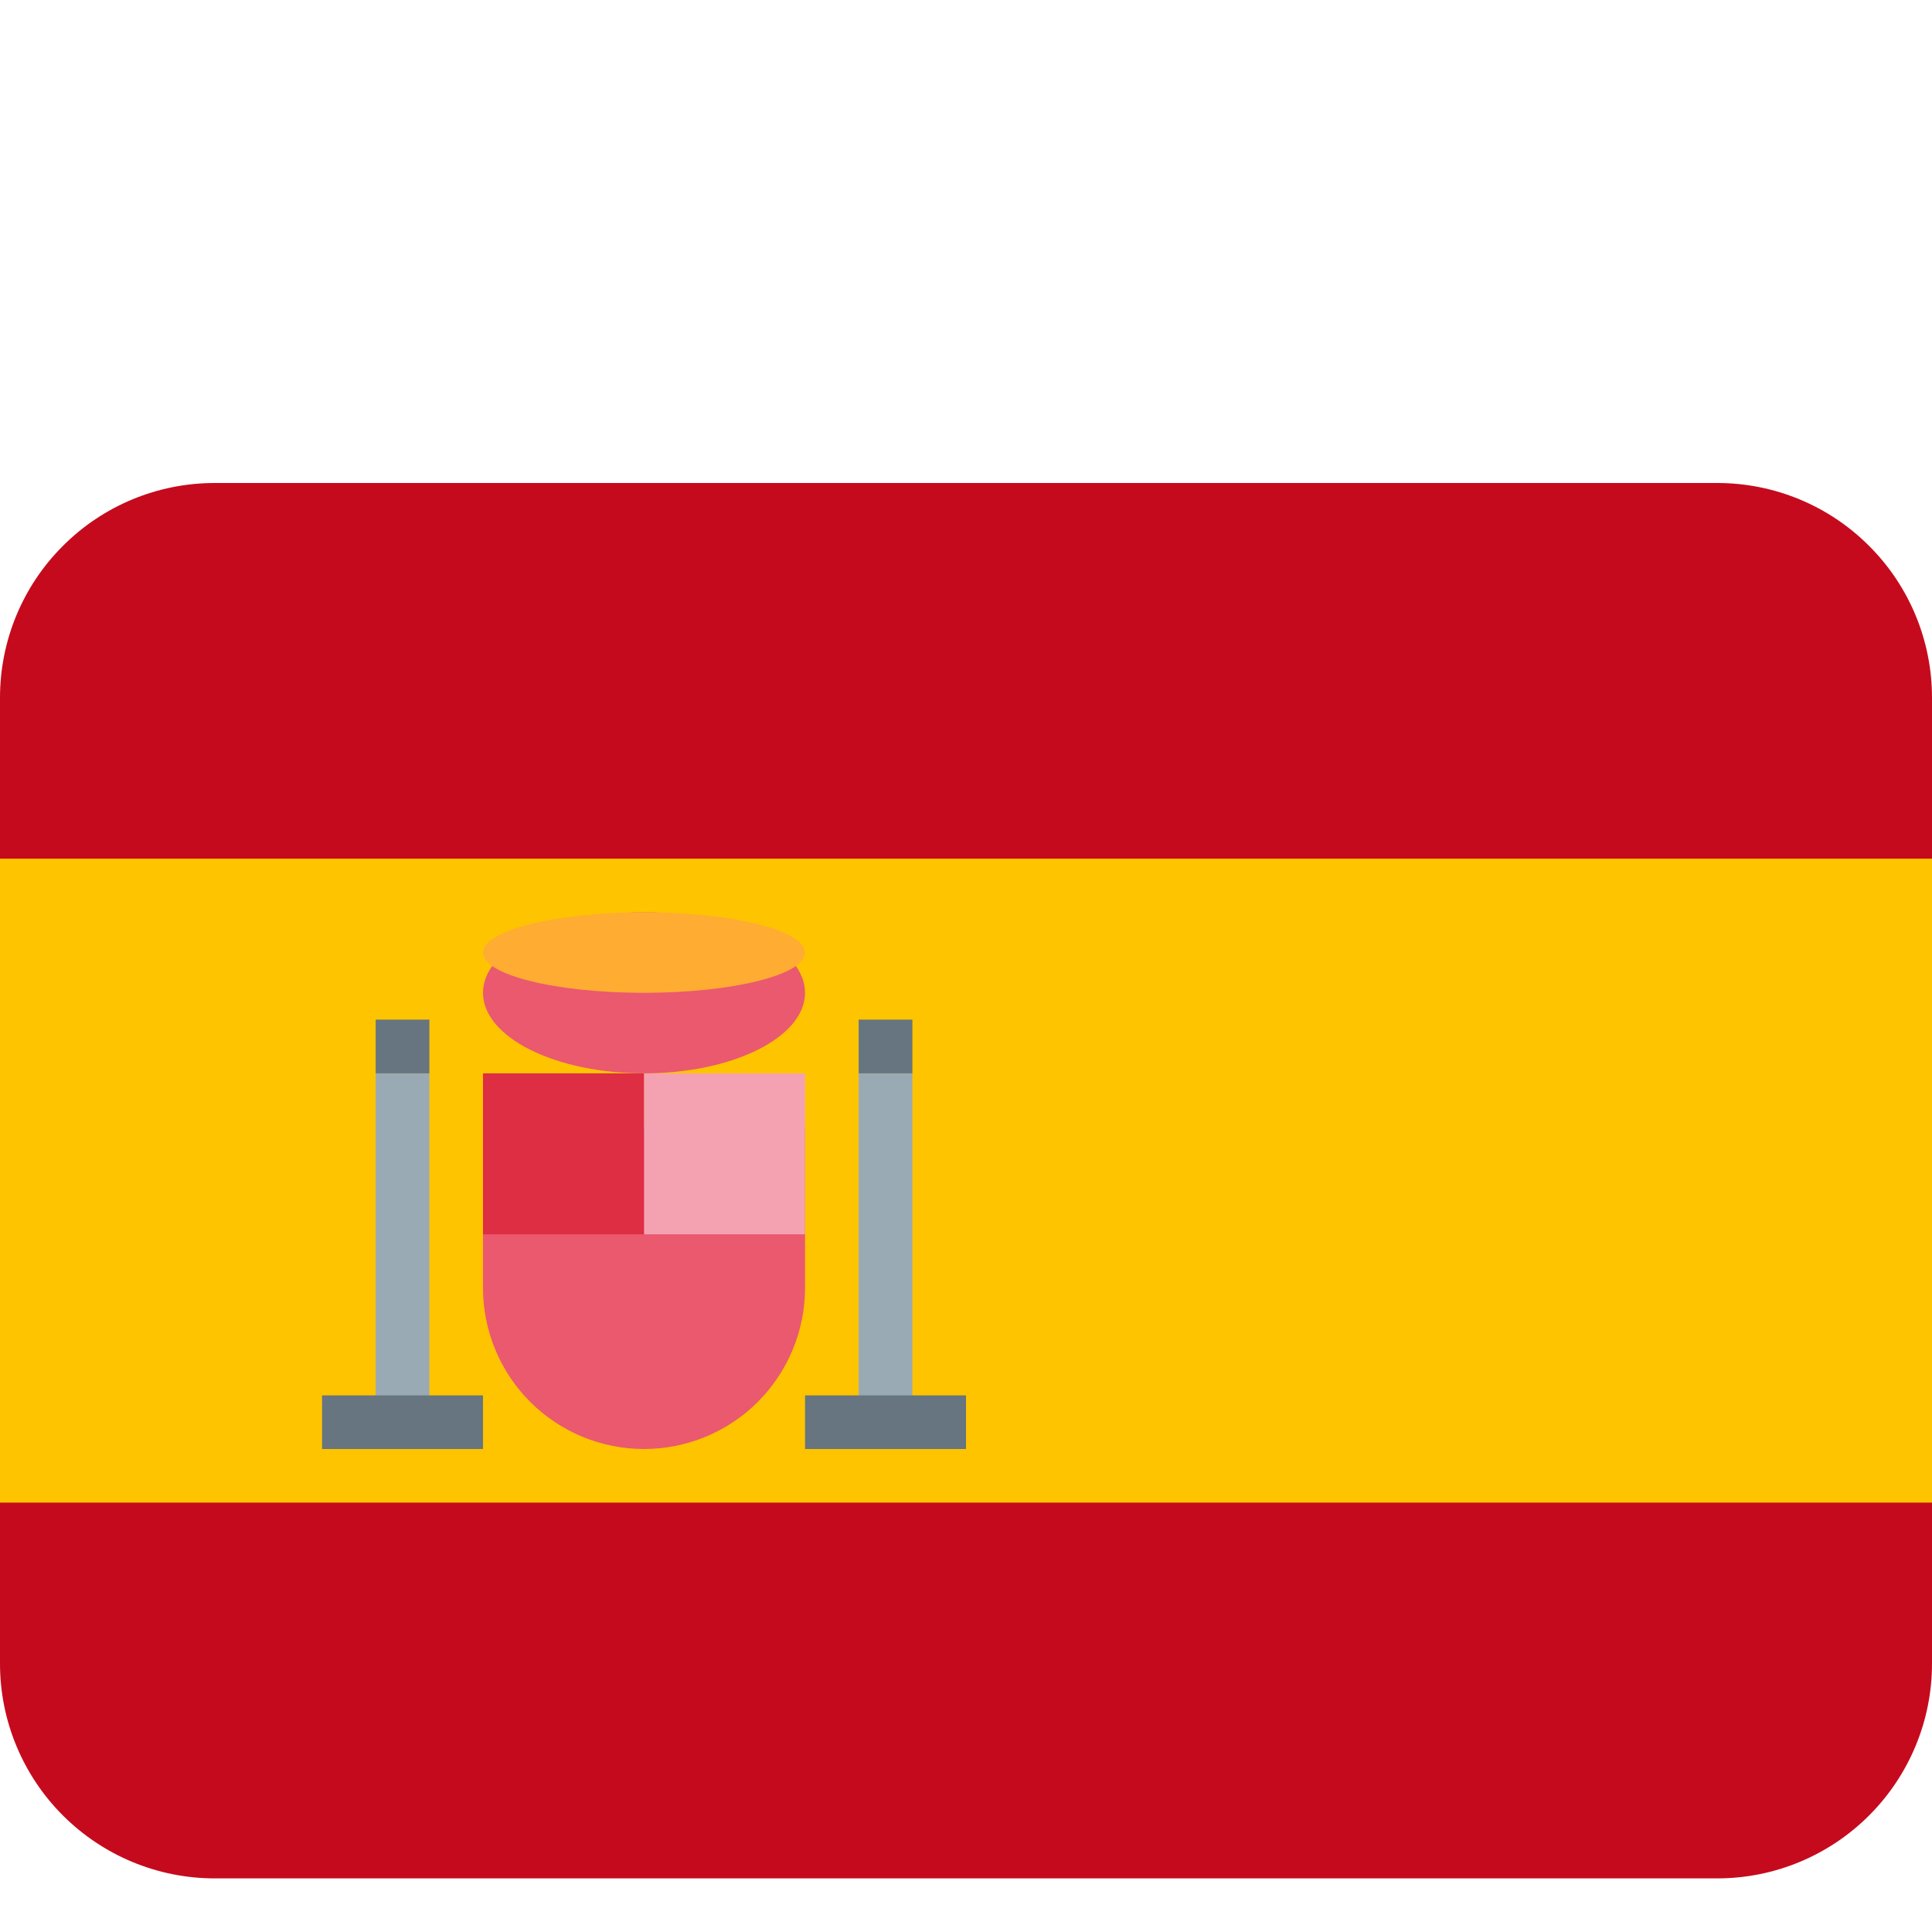
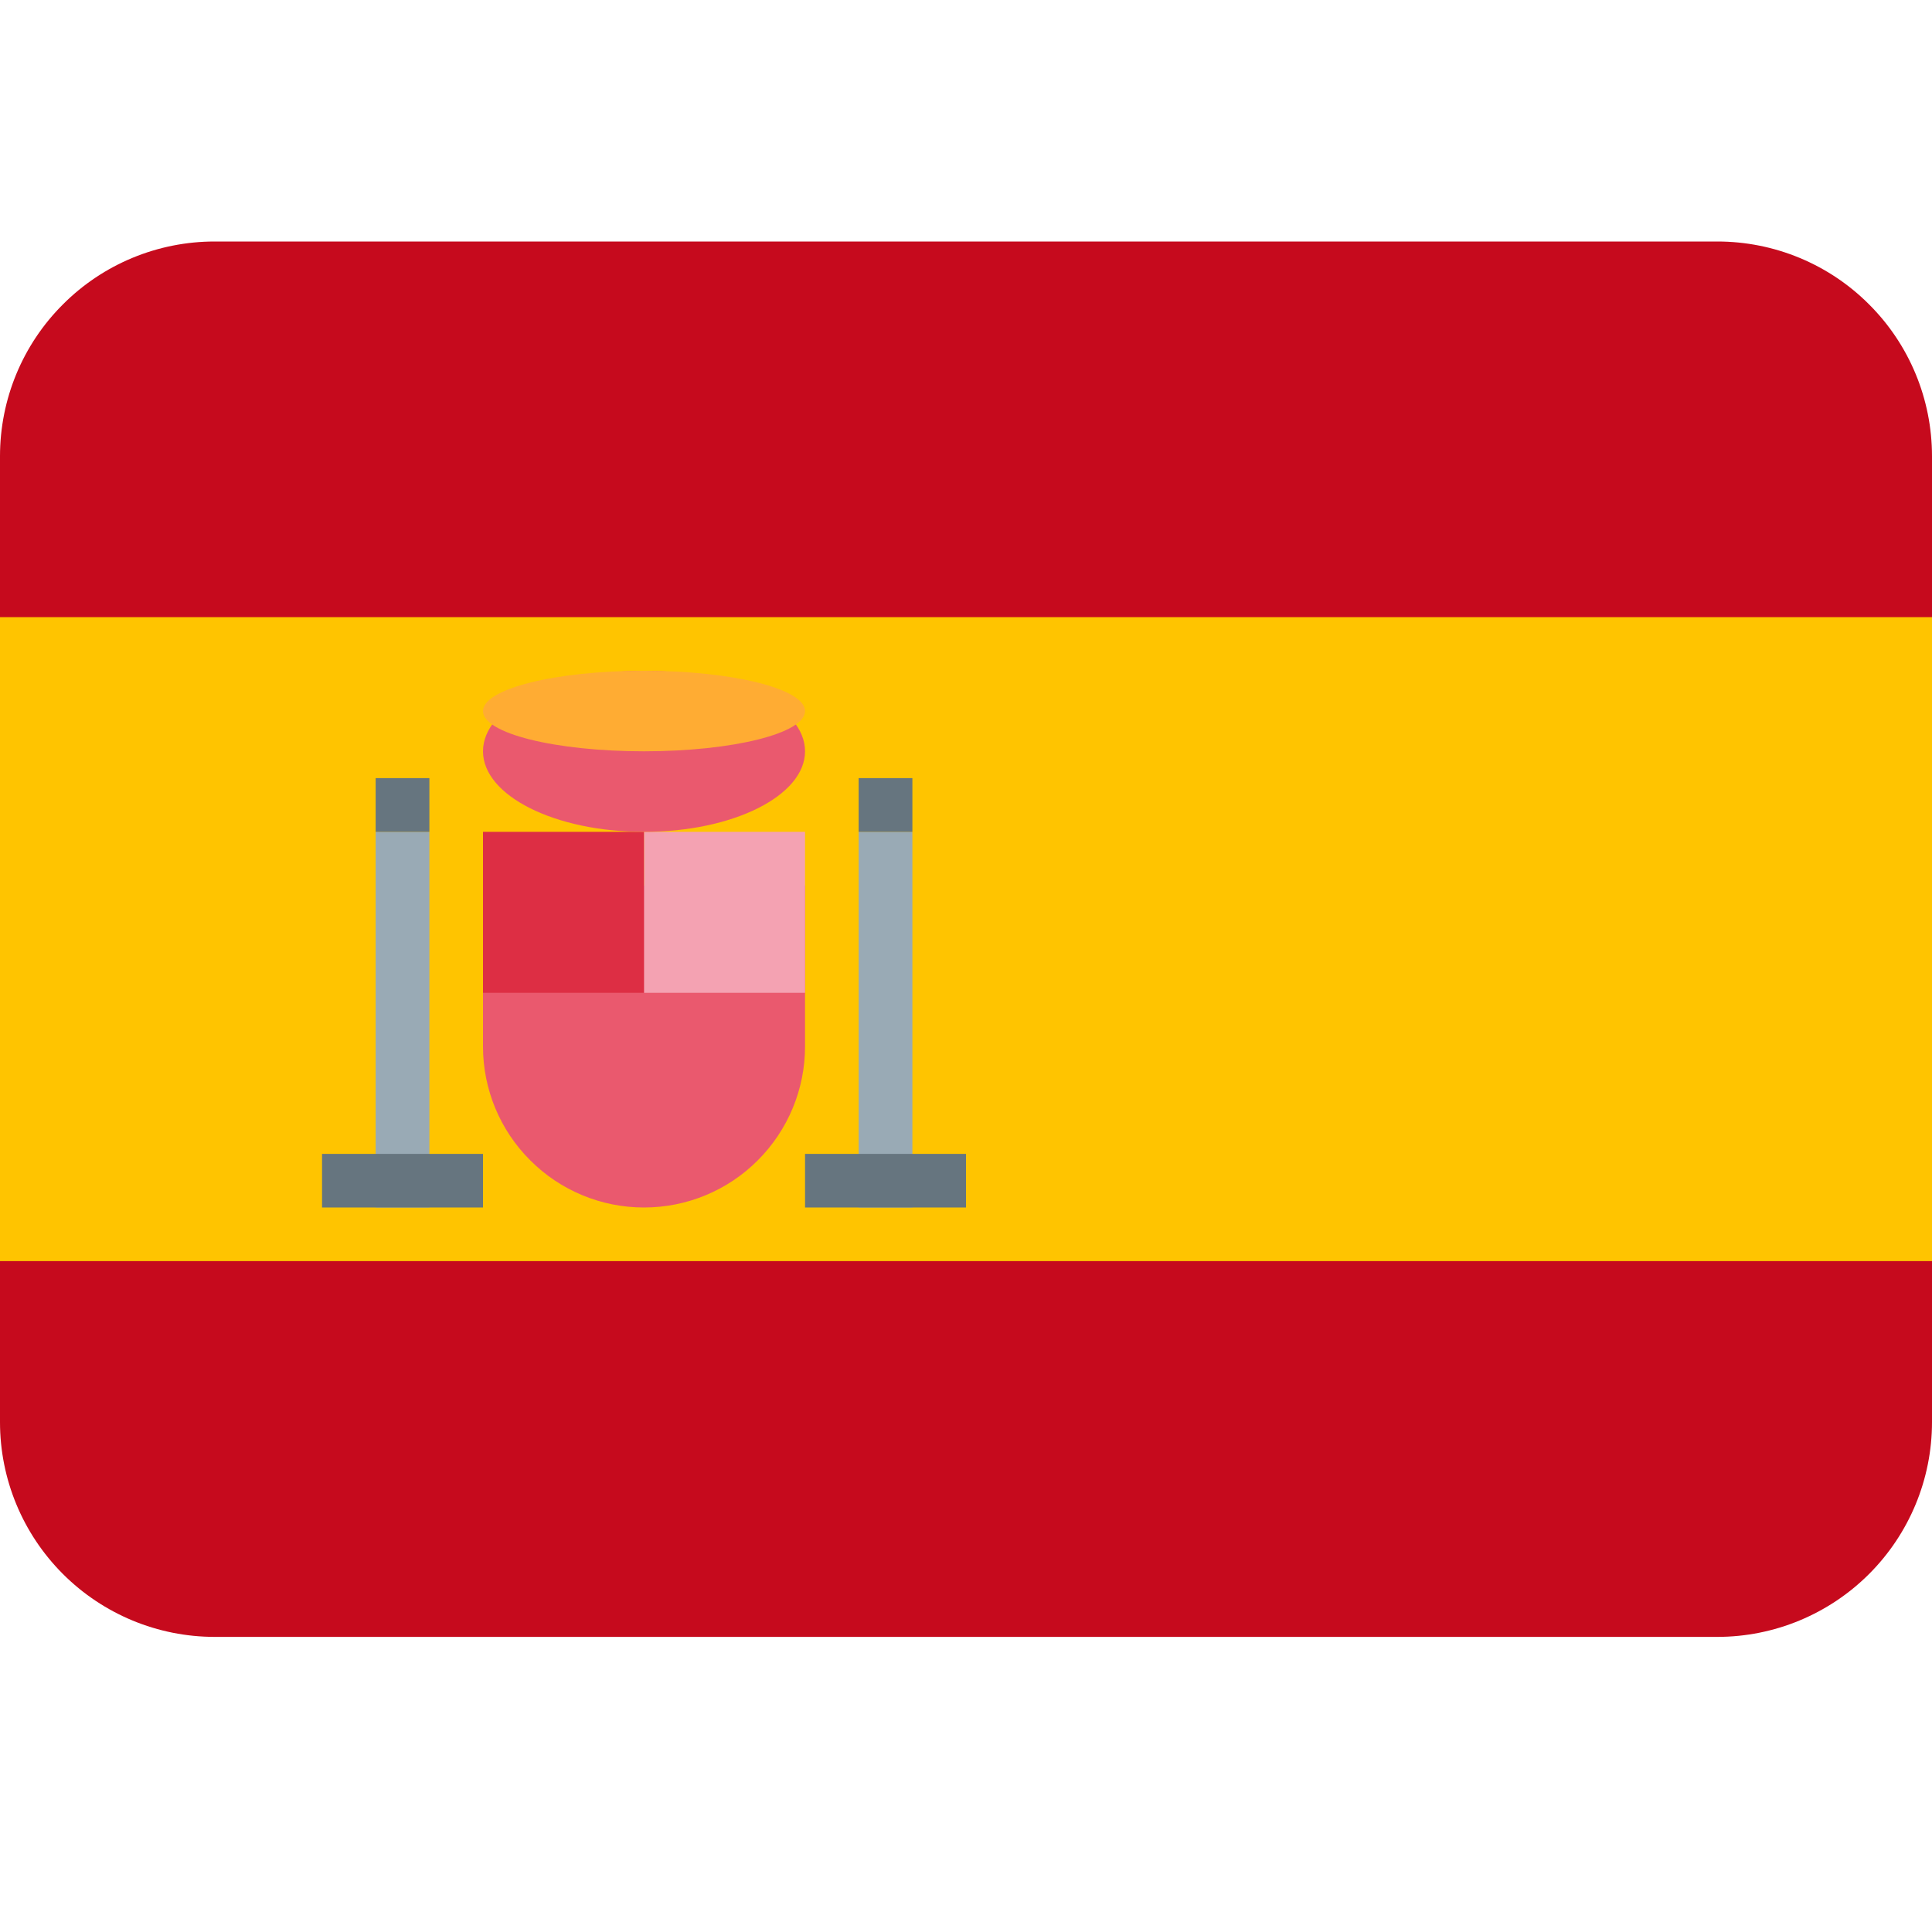
- <svg xmlns="http://www.w3.org/2000/svg" width="1em" height="1em" viewBox="0 0 16 16" fill="none">
-   <path d="M16 13.778C16 14.249 15.813 14.701 15.479 15.035C15.146 15.368 14.694 15.556 14.222 15.556H1.778C1.306 15.556 0.854 15.368 0.521 15.035C0.187 14.701 0 14.249 0 13.778V5.778C0 5.306 0.187 4.854 0.521 4.521C0.854 4.187 1.306 4 1.778 4H14.222C14.694 4 15.146 4.187 15.479 4.521C15.813 4.854 16 5.306 16 5.778V13.778Z" fill="#C60A1D" />
-   <path d="M0 7.111H16V12.444H0V7.111Z" fill="#FFC400" />
-   <path d="M4 9.333V10.667C4 11.02 4.14 11.359 4.391 11.61C4.641 11.86 4.98 12 5.333 12C5.687 12 6.026 11.86 6.276 11.61C6.526 11.359 6.667 11.02 6.667 10.667V9.333H4Z" fill="#EA596E" />
-   <path d="M5.333 8.889H6.667V10.222H5.333V8.889Z" fill="#F4A2B2" />
-   <path d="M4 8.889H5.333V10.222H4V8.889Z" fill="#DD2E44" />
-   <path d="M5.333 8.889C6.07 8.889 6.667 8.59 6.667 8.222C6.667 7.854 6.07 7.555 5.333 7.555C4.597 7.555 4 7.854 4 8.222C4 8.59 4.597 8.889 5.333 8.889Z" fill="#EA596E" />
-   <path d="M5.333 8.222C6.07 8.222 6.667 8.073 6.667 7.889C6.667 7.705 6.07 7.555 5.333 7.555C4.597 7.555 4 7.705 4 7.889C4 8.073 4.597 8.222 5.333 8.222Z" fill="#FFAC33" />
-   <path d="M3.111 8.889H3.556V12H3.111V8.889ZM7.111 8.889H7.556V12H7.111V8.889Z" fill="#99AAB5" />
-   <path d="M2.667 11.556H4V12H2.667V11.556ZM6.667 11.556H8V12H6.667V11.556ZM3.111 8.444H3.556V8.889H3.111V8.444ZM7.111 8.444H7.556V8.889H7.111V8.444Z" fill="#66757F" />
+ <svg xmlns="http://www.w3.org/2000/svg" width="16" height="16" viewBox="0 0 16 16" fill="none">
+   <path d="M16 11.778C16 12.249 15.813 12.701 15.479 13.035C15.146 13.368 14.694 13.556 14.222 13.556H1.778C1.306 13.556 0.854 13.368 0.521 13.035C0.187 12.701 0 12.249 0 11.778V3.778C0 3.306 0.187 2.854 0.521 2.521C0.854 2.187 1.306 2 1.778 2H14.222C14.694 2 15.146 2.187 15.479 2.521C15.813 2.854 16 3.306 16 3.778V11.778Z" fill="#C60A1D" />
+   <path d="M0 5.111H16V10.444H0V5.111Z" fill="#FFC400" />
+   <path d="M4 7.333V8.667C4 9.02 4.14 9.359 4.391 9.609C4.641 9.86 4.98 10 5.333 10C5.687 10 6.026 9.86 6.276 9.609C6.526 9.359 6.667 9.02 6.667 8.667V7.333H4Z" fill="#EA596E" />
+   <path d="M5.333 6.889H6.667V8.222H5.333V6.889Z" fill="#F4A2B2" />
+   <path d="M4 6.889H5.333V8.222H4V6.889Z" fill="#DD2E44" />
+   <path d="M5.333 6.889C6.07 6.889 6.667 6.59 6.667 6.222C6.667 5.854 6.07 5.555 5.333 5.555C4.597 5.555 4 5.854 4 6.222C4 6.59 4.597 6.889 5.333 6.889Z" fill="#EA596E" />
+   <path d="M5.333 6.222C6.07 6.222 6.667 6.073 6.667 5.889C6.667 5.705 6.07 5.555 5.333 5.555C4.597 5.555 4 5.705 4 5.889C4 6.073 4.597 6.222 5.333 6.222Z" fill="#FFAC33" />
+   <path d="M3.111 6.889H3.556V10H3.111V6.889ZM7.111 6.889H7.556V10H7.111V6.889Z" fill="#99AAB5" />
+   <path d="M2.667 9.556H4V10H2.667V9.556ZM6.667 9.556H8V10H6.667V9.556ZM3.111 6.444H3.556V6.889H3.111V6.444ZM7.111 6.444H7.556V6.889H7.111V6.444Z" fill="#66757F" />
</svg>
